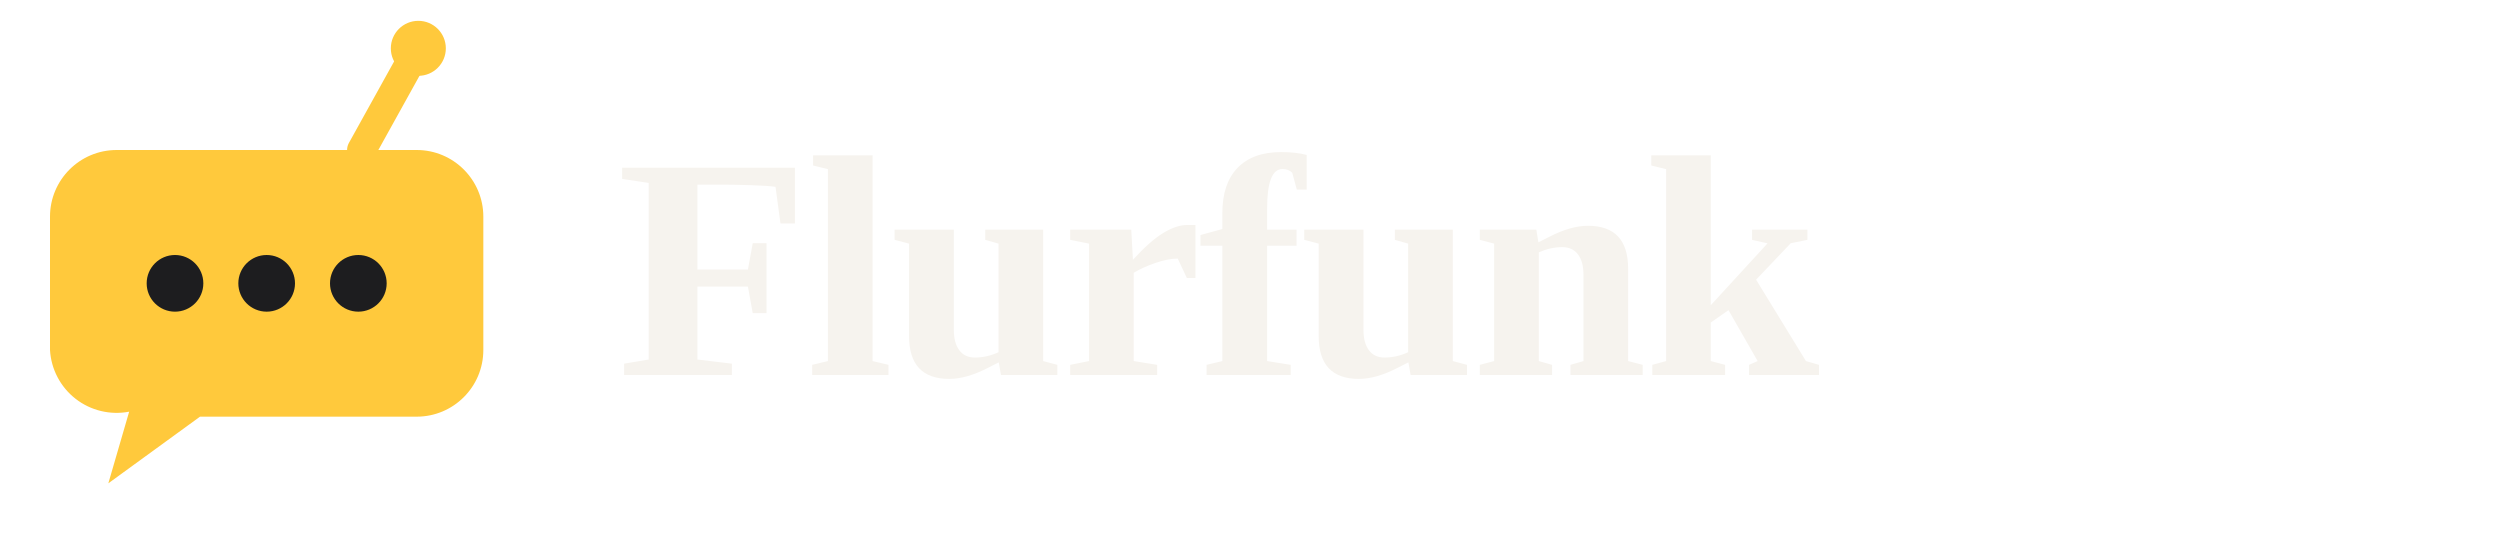
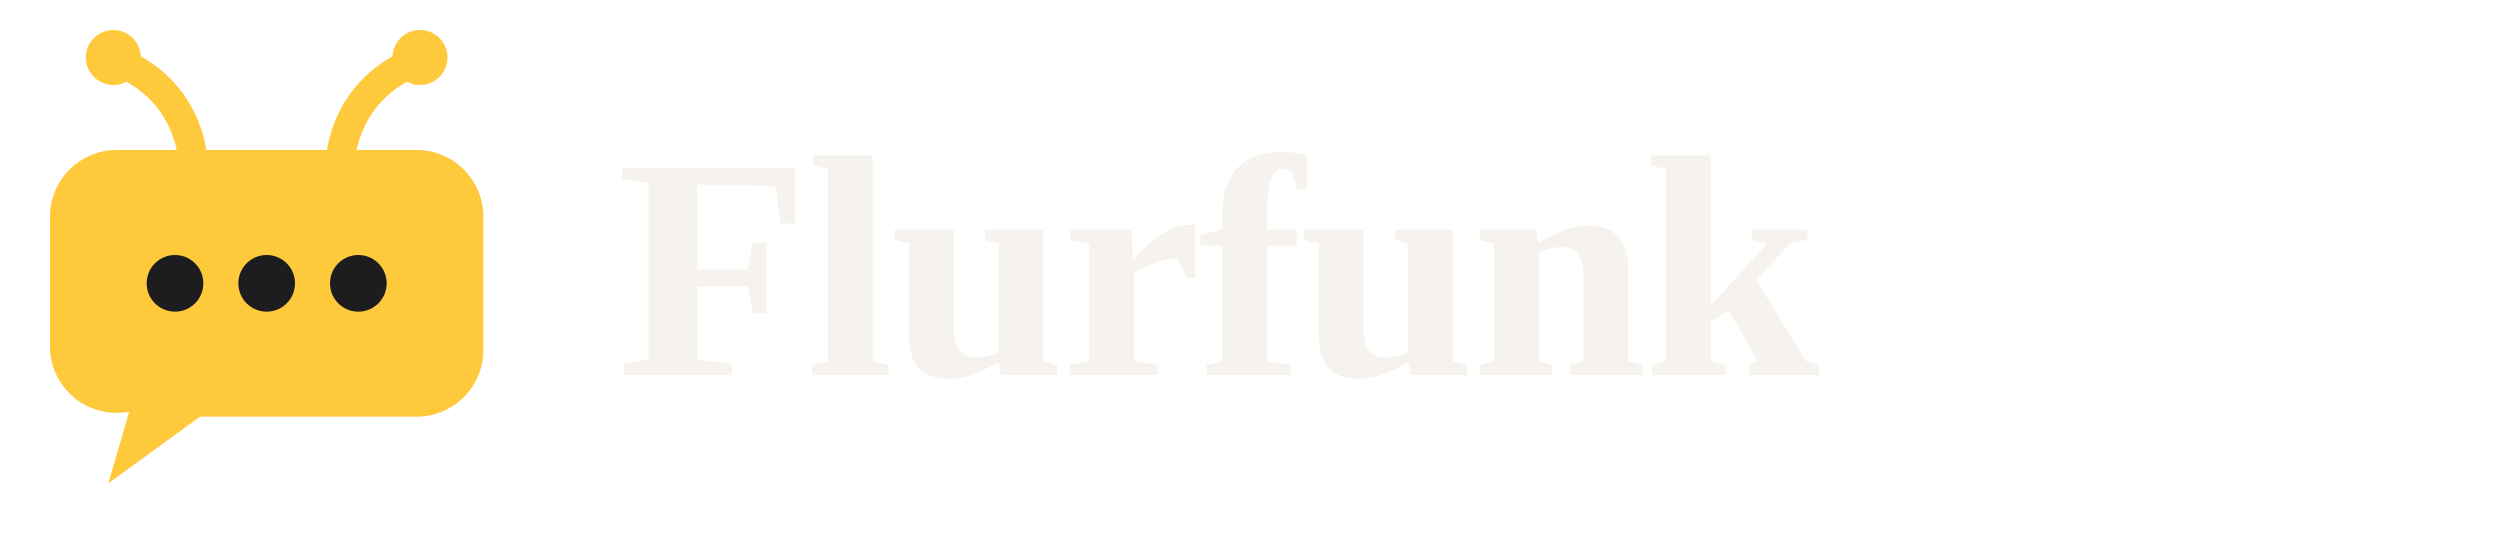
<svg xmlns="http://www.w3.org/2000/svg" viewBox="0 0 300 64">
  <g>
-     <path d="M43.4 18 49.5 7" fill="none" stroke="#ffc93c" stroke-width="3.5" stroke-linecap="round" />
-     <circle cx="50.2" cy="5.8" r="3.3" fill="#ffc93c" />
+     <path d="M23 18c-1-5-4-8.5-8.5-10.5M41 18c1-5 4-8.5 8.5-10.5" fill="none" stroke="#ffc93c" stroke-width="3.5" stroke-linecap="round" />
+     <circle cx="13.6" cy="6.9" r="3.3" fill="#ffc93c" />
+     <circle cx="50.4" cy="6.9" r="3.3" fill="#ffc93c" />
    <path d="M14 18h36a8 8 0 0 1 8 8v16a8 8 0 0 1-8 8H24l-11 8 2.5-8.6A8 8 0 0 1 6 42V26a8 8 0 0 1 8-8z" fill="#ffc93c" />
    <g fill="#1d1d1f">
      <circle cx="21" cy="34" r="3.4" />
      <circle cx="32" cy="34" r="3.4" />
      <circle cx="43" cy="34" r="3.4" />
    </g>
  </g>
  <text x="74" y="45" font-family="Georgia, 'Times New Roman', serif" font-size="38" font-weight="700" letter-spacing="-.5" fill="#f6f3ee">Flurfunk</text>
</svg>
